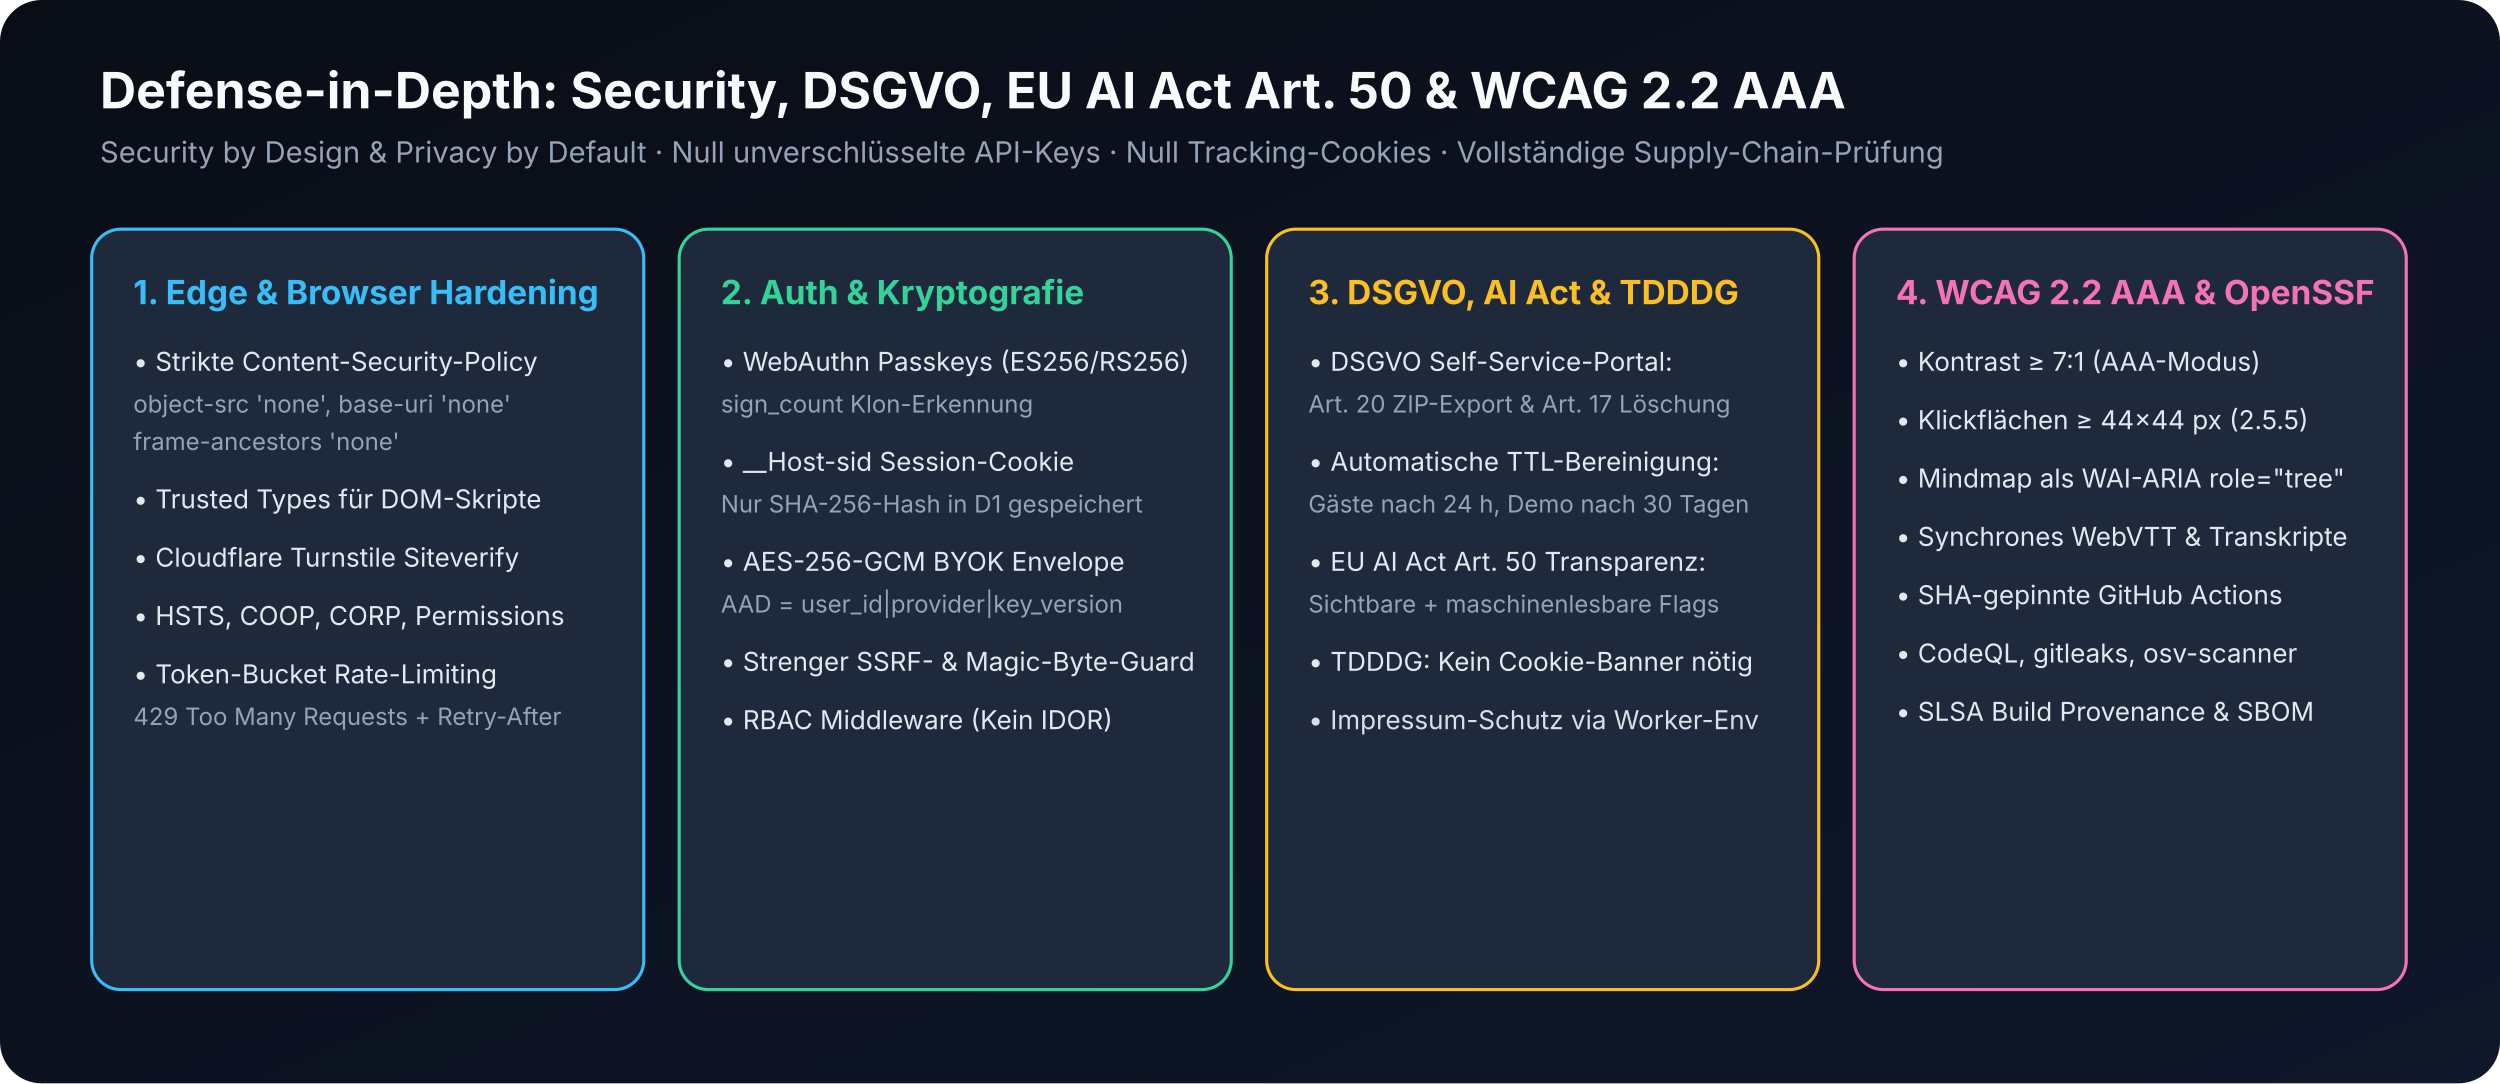
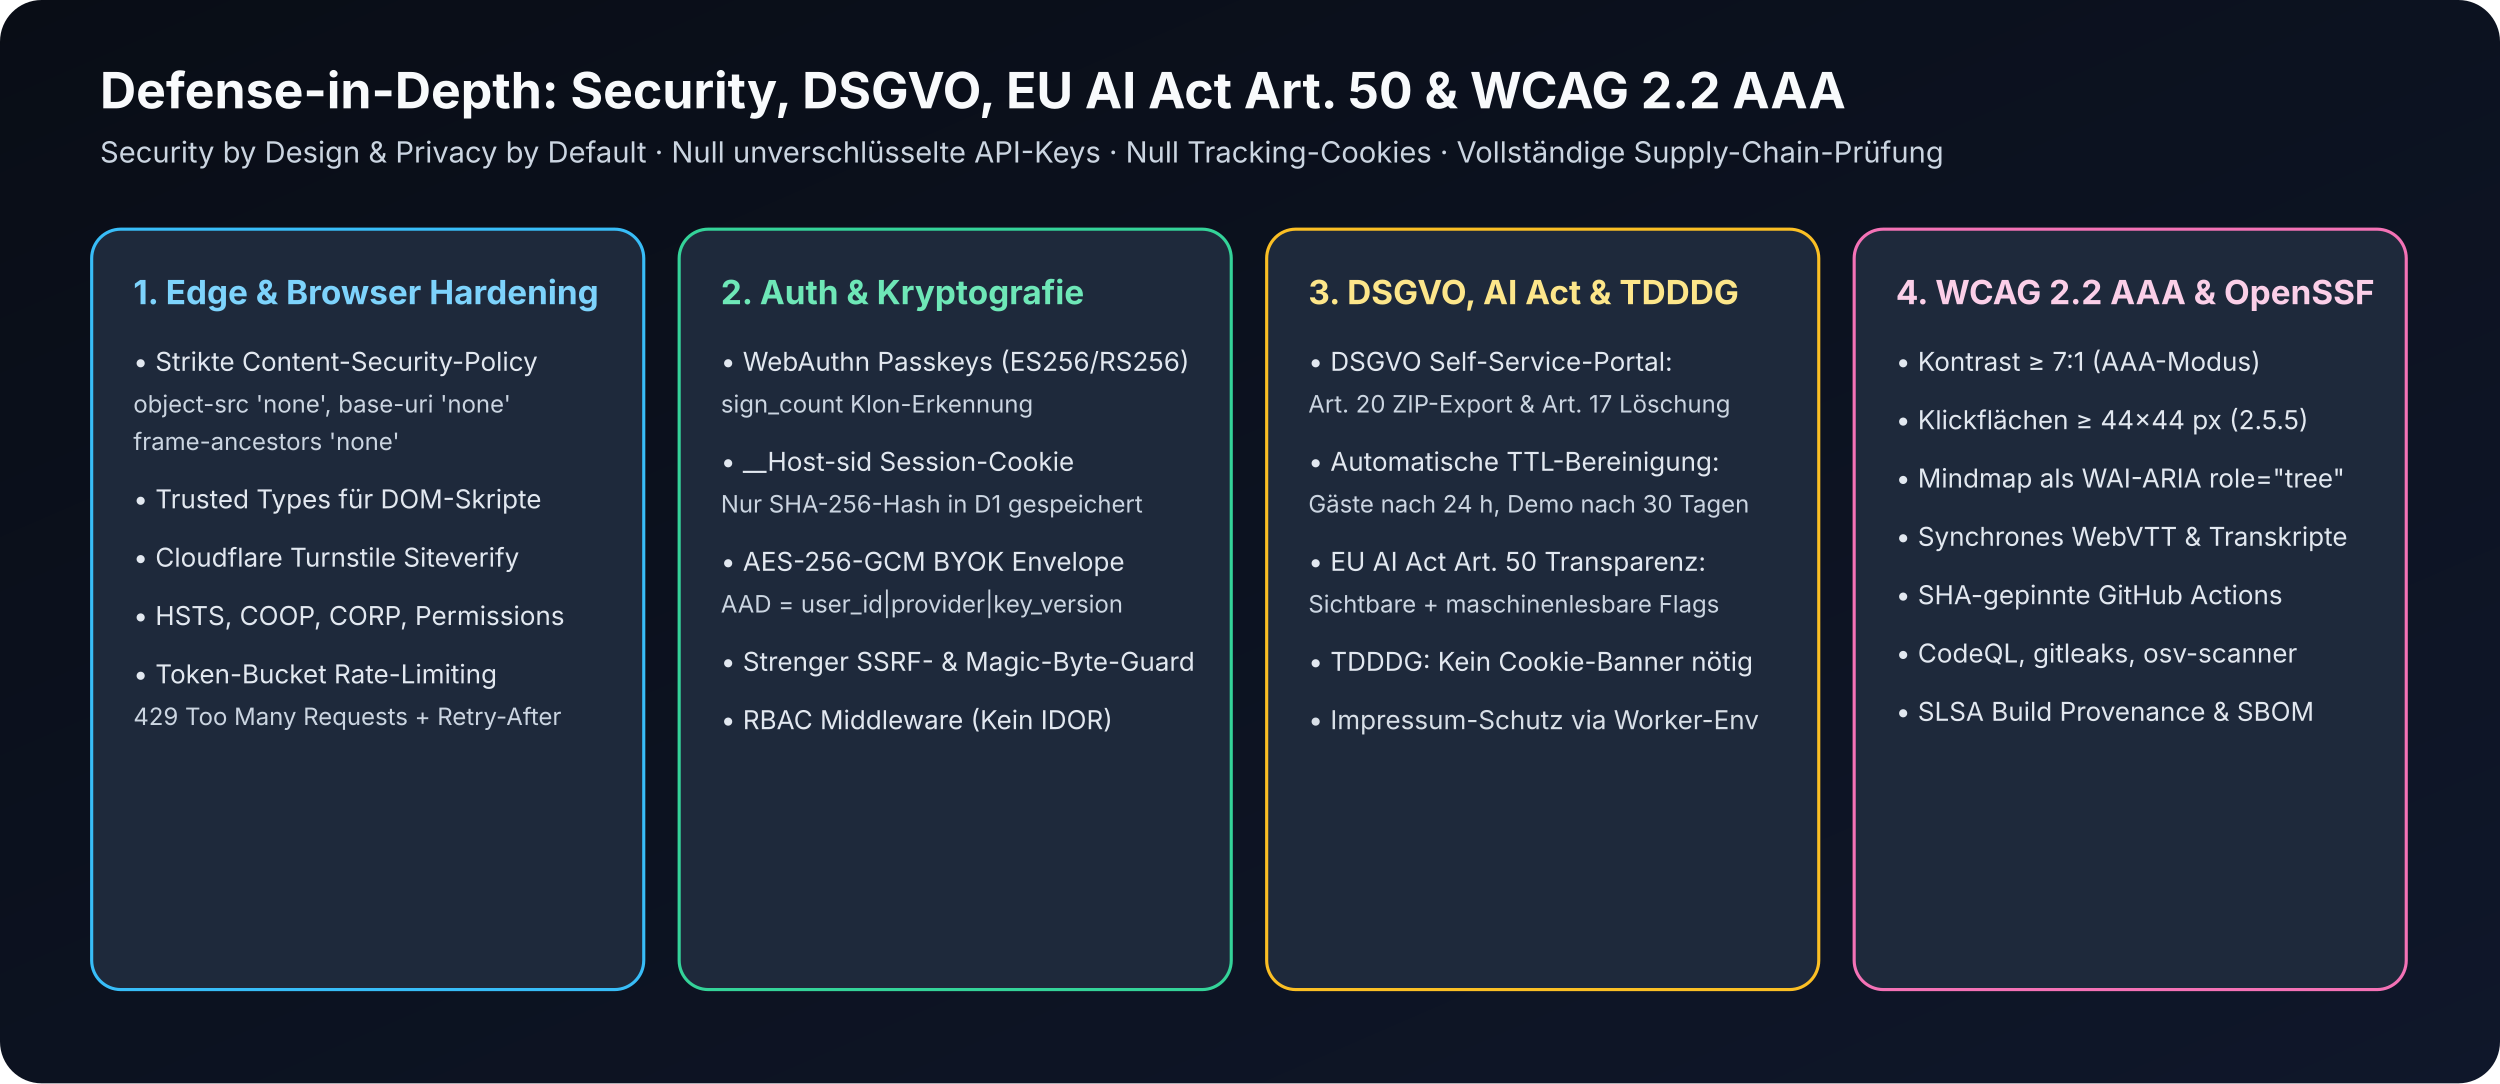
<svg xmlns="http://www.w3.org/2000/svg" viewBox="0 0 1200 520" width="1200" height="520" role="img" aria-labelledby="sec-title sec-desc">
  <style>
    :root {
      color-scheme: light dark;
      --bg-primary: #FAF8F5;
      --bg-card: #FFFFFF;
      --text-primary: #141413;
      --text-secondary: #3D3935;
      --border-subtle: #CBD5E1;
    }
    @media (prefers-color-scheme: dark) {
      :root {
        --bg-primary: #0B0F17;
        --bg-card: #1E293B;
        --text-primary: #F8FAFC;
        --text-secondary: #94A3B8;
        --border-subtle: #334155;
      }
    }
  </style>
  <defs>
    <linearGradient id="secBg" x1="0%" y1="0%" x2="100%" y2="100%">
      <stop offset="0%" stop-color="#090D16" />
      <stop offset="100%" stop-color="#0F172A" />
    </linearGradient>
  </defs>
  <rect width="1200" height="520" rx="20" fill="url(#secBg)" />
-   <text x="48" y="52" fill="#F8FAFC" font-family="system-ui, -apple-system, sans-serif" font-size="24" font-weight="700">Defense-in-Depth: Security, DSGVO, EU AI Act Art. 50 &amp; WCAG 2.2 AAA</text>
-   <text x="48" y="78" fill="#94A3B8" font-family="system-ui, -apple-system, sans-serif" font-size="14">Security by Design &amp; Privacy by Default · Null unverschlüsselte API-Keys · Null Tracking-Cookies · Vollständige Supply-Chain-Prüfung</text>
+   <text x="48" y="52" fill="#F8FAFC" font-family="Inter, 'Segoe UI', system-ui, -apple-system, Roboto, Helvetica, Arial, sans-serif" font-size="24" font-weight="700">Defense-in-Depth: Security, DSGVO, EU AI Act Art. 50 &amp; WCAG 2.2 AAA</text>
+   <text x="48" y="78" fill="#CBD5E1" font-family="Inter, 'Segoe UI', system-ui, -apple-system, Roboto, Helvetica, Arial, sans-serif" font-size="14">Security by Design &amp; Privacy by Default · Null unverschlüsselte API-Keys · Null Tracking-Cookies · Vollständige Supply-Chain-Prüfung</text>
  <rect x="44" y="110" width="265" height="365" rx="14" fill="#1E293B" stroke="#38BDF8" stroke-width="1.5" />
-   <text x="64" y="146" fill="#38BDF8" font-family="system-ui, -apple-system, sans-serif" font-size="16" font-weight="700">1. Edge &amp; Browser Hardening</text>
-   <text x="64" y="178" fill="#E2E8F0" font-family="system-ui, -apple-system, sans-serif" font-size="12.5">• Strikte Content-Security-Policy</text>
-   <text x="64" y="198" fill="#94A3B8" font-family="system-ui, -apple-system, sans-serif" font-size="11.5">  object-src 'none', base-uri 'none'</text>
-   <text x="64" y="216" fill="#94A3B8" font-family="system-ui, -apple-system, sans-serif" font-size="11.5">  frame-ancestors 'none'</text>
-   <text x="64" y="244" fill="#E2E8F0" font-family="system-ui, -apple-system, sans-serif" font-size="12.5">• Trusted Types für DOM-Skripte</text>
-   <text x="64" y="272" fill="#E2E8F0" font-family="system-ui, -apple-system, sans-serif" font-size="12.5">• Cloudflare Turnstile Siteverify</text>
-   <text x="64" y="300" fill="#E2E8F0" font-family="system-ui, -apple-system, sans-serif" font-size="12.5">• HSTS, COOP, CORP, Permissions</text>
-   <text x="64" y="328" fill="#E2E8F0" font-family="system-ui, -apple-system, sans-serif" font-size="12.5">• Token-Bucket Rate-Limiting</text>
-   <text x="64" y="348" fill="#94A3B8" font-family="system-ui, -apple-system, sans-serif" font-size="11.5">  429 Too Many Requests + Retry-After</text>
+   <text x="64" y="146" fill="#7DD3FC" font-family="Inter, 'Segoe UI', system-ui, -apple-system, Roboto, Helvetica, Arial, sans-serif" font-size="16" font-weight="700">1. Edge &amp; Browser Hardening</text>
+   <text x="64" y="178" fill="#E2E8F0" font-family="Inter, 'Segoe UI', system-ui, -apple-system, Roboto, Helvetica, Arial, sans-serif" font-size="12.5">• Strikte Content-Security-Policy</text>
+   <text x="64" y="198" fill="#CBD5E1" font-family="Inter, 'Segoe UI', system-ui, -apple-system, Roboto, Helvetica, Arial, sans-serif" font-size="11.5">  object-src 'none', base-uri 'none'</text>
+   <text x="64" y="216" fill="#CBD5E1" font-family="Inter, 'Segoe UI', system-ui, -apple-system, Roboto, Helvetica, Arial, sans-serif" font-size="11.5">  frame-ancestors 'none'</text>
+   <text x="64" y="244" fill="#E2E8F0" font-family="Inter, 'Segoe UI', system-ui, -apple-system, Roboto, Helvetica, Arial, sans-serif" font-size="12.5">• Trusted Types für DOM-Skripte</text>
+   <text x="64" y="272" fill="#E2E8F0" font-family="Inter, 'Segoe UI', system-ui, -apple-system, Roboto, Helvetica, Arial, sans-serif" font-size="12.5">• Cloudflare Turnstile Siteverify</text>
+   <text x="64" y="300" fill="#E2E8F0" font-family="Inter, 'Segoe UI', system-ui, -apple-system, Roboto, Helvetica, Arial, sans-serif" font-size="12.5">• HSTS, COOP, CORP, Permissions</text>
+   <text x="64" y="328" fill="#E2E8F0" font-family="Inter, 'Segoe UI', system-ui, -apple-system, Roboto, Helvetica, Arial, sans-serif" font-size="12.5">• Token-Bucket Rate-Limiting</text>
+   <text x="64" y="348" fill="#CBD5E1" font-family="Inter, 'Segoe UI', system-ui, -apple-system, Roboto, Helvetica, Arial, sans-serif" font-size="11.5">  429 Too Many Requests + Retry-After</text>
  <rect x="326" y="110" width="265" height="365" rx="14" fill="#1E293B" stroke="#34D399" stroke-width="1.5" />
-   <text x="346" y="146" fill="#34D399" font-family="system-ui, -apple-system, sans-serif" font-size="16" font-weight="700">2. Auth &amp; Kryptografie</text>
-   <text x="346" y="178" fill="#E2E8F0" font-family="system-ui, -apple-system, sans-serif" font-size="12.5">• WebAuthn Passkeys (ES256/RS256)</text>
-   <text x="346" y="198" fill="#94A3B8" font-family="system-ui, -apple-system, sans-serif" font-size="11.5">  sign_count Klon-Erkennung</text>
-   <text x="346" y="226" fill="#E2E8F0" font-family="system-ui, -apple-system, sans-serif" font-size="12.5">• __Host-sid Session-Cookie</text>
-   <text x="346" y="246" fill="#94A3B8" font-family="system-ui, -apple-system, sans-serif" font-size="11.5">  Nur SHA-256-Hash in D1 gespeichert</text>
-   <text x="346" y="274" fill="#E2E8F0" font-family="system-ui, -apple-system, sans-serif" font-size="12.5">• AES-256-GCM BYOK Envelope</text>
-   <text x="346" y="294" fill="#94A3B8" font-family="system-ui, -apple-system, sans-serif" font-size="11.5">  AAD = user_id|provider|key_version</text>
-   <text x="346" y="322" fill="#E2E8F0" font-family="system-ui, -apple-system, sans-serif" font-size="12.5">• Strenger SSRF- &amp; Magic-Byte-Guard</text>
-   <text x="346" y="350" fill="#E2E8F0" font-family="system-ui, -apple-system, sans-serif" font-size="12.5">• RBAC Middleware (Kein IDOR)</text>
+   <text x="346" y="146" fill="#6EE7B7" font-family="Inter, 'Segoe UI', system-ui, -apple-system, Roboto, Helvetica, Arial, sans-serif" font-size="16" font-weight="700">2. Auth &amp; Kryptografie</text>
+   <text x="346" y="178" fill="#E2E8F0" font-family="Inter, 'Segoe UI', system-ui, -apple-system, Roboto, Helvetica, Arial, sans-serif" font-size="12.5">• WebAuthn Passkeys (ES256/RS256)</text>
+   <text x="346" y="198" fill="#CBD5E1" font-family="Inter, 'Segoe UI', system-ui, -apple-system, Roboto, Helvetica, Arial, sans-serif" font-size="11.5">  sign_count Klon-Erkennung</text>
+   <text x="346" y="226" fill="#E2E8F0" font-family="Inter, 'Segoe UI', system-ui, -apple-system, Roboto, Helvetica, Arial, sans-serif" font-size="12.5">• __Host-sid Session-Cookie</text>
+   <text x="346" y="246" fill="#CBD5E1" font-family="Inter, 'Segoe UI', system-ui, -apple-system, Roboto, Helvetica, Arial, sans-serif" font-size="11.5">  Nur SHA-256-Hash in D1 gespeichert</text>
+   <text x="346" y="274" fill="#E2E8F0" font-family="Inter, 'Segoe UI', system-ui, -apple-system, Roboto, Helvetica, Arial, sans-serif" font-size="12.5">• AES-256-GCM BYOK Envelope</text>
+   <text x="346" y="294" fill="#CBD5E1" font-family="Inter, 'Segoe UI', system-ui, -apple-system, Roboto, Helvetica, Arial, sans-serif" font-size="11.5">  AAD = user_id|provider|key_version</text>
+   <text x="346" y="322" fill="#E2E8F0" font-family="Inter, 'Segoe UI', system-ui, -apple-system, Roboto, Helvetica, Arial, sans-serif" font-size="12.5">• Strenger SSRF- &amp; Magic-Byte-Guard</text>
+   <text x="346" y="350" fill="#E2E8F0" font-family="Inter, 'Segoe UI', system-ui, -apple-system, Roboto, Helvetica, Arial, sans-serif" font-size="12.5">• RBAC Middleware (Kein IDOR)</text>
  <rect x="608" y="110" width="265" height="365" rx="14" fill="#1E293B" stroke="#FBBF24" stroke-width="1.5" />
-   <text x="628" y="146" fill="#FBBF24" font-family="system-ui, -apple-system, sans-serif" font-size="16" font-weight="700">3. DSGVO, AI Act &amp; TDDDG</text>
-   <text x="628" y="178" fill="#E2E8F0" font-family="system-ui, -apple-system, sans-serif" font-size="12.5">• DSGVO Self-Service-Portal:</text>
-   <text x="628" y="198" fill="#94A3B8" font-family="system-ui, -apple-system, sans-serif" font-size="11.5">  Art. 20 ZIP-Export &amp; Art. 17 Löschung</text>
-   <text x="628" y="226" fill="#E2E8F0" font-family="system-ui, -apple-system, sans-serif" font-size="12.5">• Automatische TTL-Bereinigung:</text>
-   <text x="628" y="246" fill="#94A3B8" font-family="system-ui, -apple-system, sans-serif" font-size="11.5">  Gäste nach 24 h, Demo nach 30 Tagen</text>
-   <text x="628" y="274" fill="#E2E8F0" font-family="system-ui, -apple-system, sans-serif" font-size="12.5">• EU AI Act Art. 50 Transparenz:</text>
-   <text x="628" y="294" fill="#94A3B8" font-family="system-ui, -apple-system, sans-serif" font-size="11.5">  Sichtbare + maschinenlesbare Flags</text>
-   <text x="628" y="322" fill="#E2E8F0" font-family="system-ui, -apple-system, sans-serif" font-size="12.5">• TDDDG: Kein Cookie-Banner nötig</text>
-   <text x="628" y="350" fill="#E2E8F0" fill-opacity="0.95" font-family="system-ui, -apple-system, sans-serif" font-size="12.5">• Impressum-Schutz via Worker-Env</text>
+   <text x="628" y="146" fill="#FDE68A" font-family="Inter, 'Segoe UI', system-ui, -apple-system, Roboto, Helvetica, Arial, sans-serif" font-size="16" font-weight="700">3. DSGVO, AI Act &amp; TDDDG</text>
+   <text x="628" y="178" fill="#E2E8F0" font-family="Inter, 'Segoe UI', system-ui, -apple-system, Roboto, Helvetica, Arial, sans-serif" font-size="12.5">• DSGVO Self-Service-Portal:</text>
+   <text x="628" y="198" fill="#CBD5E1" font-family="Inter, 'Segoe UI', system-ui, -apple-system, Roboto, Helvetica, Arial, sans-serif" font-size="11.5">  Art. 20 ZIP-Export &amp; Art. 17 Löschung</text>
+   <text x="628" y="226" fill="#E2E8F0" font-family="Inter, 'Segoe UI', system-ui, -apple-system, Roboto, Helvetica, Arial, sans-serif" font-size="12.5">• Automatische TTL-Bereinigung:</text>
+   <text x="628" y="246" fill="#CBD5E1" font-family="Inter, 'Segoe UI', system-ui, -apple-system, Roboto, Helvetica, Arial, sans-serif" font-size="11.5">  Gäste nach 24 h, Demo nach 30 Tagen</text>
+   <text x="628" y="274" fill="#E2E8F0" font-family="Inter, 'Segoe UI', system-ui, -apple-system, Roboto, Helvetica, Arial, sans-serif" font-size="12.5">• EU AI Act Art. 50 Transparenz:</text>
+   <text x="628" y="294" fill="#CBD5E1" font-family="Inter, 'Segoe UI', system-ui, -apple-system, Roboto, Helvetica, Arial, sans-serif" font-size="11.5">  Sichtbare + maschinenlesbare Flags</text>
+   <text x="628" y="322" fill="#E2E8F0" font-family="Inter, 'Segoe UI', system-ui, -apple-system, Roboto, Helvetica, Arial, sans-serif" font-size="12.5">• TDDDG: Kein Cookie-Banner nötig</text>
+   <text x="628" y="350" fill="#E2E8F0" fill-opacity="0.95" font-family="Inter, 'Segoe UI', system-ui, -apple-system, Roboto, Helvetica, Arial, sans-serif" font-size="12.5">• Impressum-Schutz via Worker-Env</text>
  <rect x="890" y="110" width="265" height="365" rx="14" fill="#1E293B" stroke="#F472B6" stroke-width="1.5" />
-   <text x="910" y="146" fill="#F472B6" font-family="system-ui, -apple-system, sans-serif" font-size="16" font-weight="700">4. WCAG 2.2 AAA &amp; OpenSSF</text>
-   <text x="910" y="178" fill="#E2E8F0" font-family="system-ui, -apple-system, sans-serif" font-size="12.5">• Kontrast ≥ 7:1 (AAA-Modus)</text>
-   <text x="910" y="206" fill="#E2E8F0" font-family="system-ui, -apple-system, sans-serif" font-size="12.5">• Klickflächen ≥ 44×44 px (2.5.5)</text>
-   <text x="910" y="234" fill="#E2E8F0" font-family="system-ui, -apple-system, sans-serif" font-size="12.5">• Mindmap als WAI-ARIA role="tree"</text>
-   <text x="910" y="262" fill="#E2E8F0" font-family="system-ui, -apple-system, sans-serif" font-size="12.5">• Synchrones WebVTT &amp; Transkripte</text>
-   <text x="910" y="290" fill="#E2E8F0" font-family="system-ui, -apple-system, sans-serif" font-size="12.5">• SHA-gepinnte GitHub Actions</text>
-   <text x="910" y="318" fill="#E2E8F0" font-family="system-ui, -apple-system, sans-serif" font-size="12.5">• CodeQL, gitleaks, osv-scanner</text>
-   <text x="910" y="346" fill="#E2E8F0" font-family="system-ui, -apple-system, sans-serif" font-size="12.5">• SLSA Build Provenance &amp; SBOM</text>
+   <text x="910" y="146" fill="#FBCFE8" font-family="Inter, 'Segoe UI', system-ui, -apple-system, Roboto, Helvetica, Arial, sans-serif" font-size="16" font-weight="700">4. WCAG 2.2 AAA &amp; OpenSSF</text>
+   <text x="910" y="178" fill="#E2E8F0" font-family="Inter, 'Segoe UI', system-ui, -apple-system, Roboto, Helvetica, Arial, sans-serif" font-size="12.5">• Kontrast ≥ 7:1 (AAA-Modus)</text>
+   <text x="910" y="206" fill="#E2E8F0" font-family="Inter, 'Segoe UI', system-ui, -apple-system, Roboto, Helvetica, Arial, sans-serif" font-size="12.5">• Klickflächen ≥ 44×44 px (2.5.5)</text>
+   <text x="910" y="234" fill="#E2E8F0" font-family="Inter, 'Segoe UI', system-ui, -apple-system, Roboto, Helvetica, Arial, sans-serif" font-size="12.5">• Mindmap als WAI-ARIA role="tree"</text>
+   <text x="910" y="262" fill="#E2E8F0" font-family="Inter, 'Segoe UI', system-ui, -apple-system, Roboto, Helvetica, Arial, sans-serif" font-size="12.5">• Synchrones WebVTT &amp; Transkripte</text>
+   <text x="910" y="290" fill="#E2E8F0" font-family="Inter, 'Segoe UI', system-ui, -apple-system, Roboto, Helvetica, Arial, sans-serif" font-size="12.5">• SHA-gepinnte GitHub Actions</text>
+   <text x="910" y="318" fill="#E2E8F0" font-family="Inter, 'Segoe UI', system-ui, -apple-system, Roboto, Helvetica, Arial, sans-serif" font-size="12.5">• CodeQL, gitleaks, osv-scanner</text>
+   <text x="910" y="346" fill="#E2E8F0" font-family="Inter, 'Segoe UI', system-ui, -apple-system, Roboto, Helvetica, Arial, sans-serif" font-size="12.5">• SLSA Build Provenance &amp; SBOM</text>
</svg>
